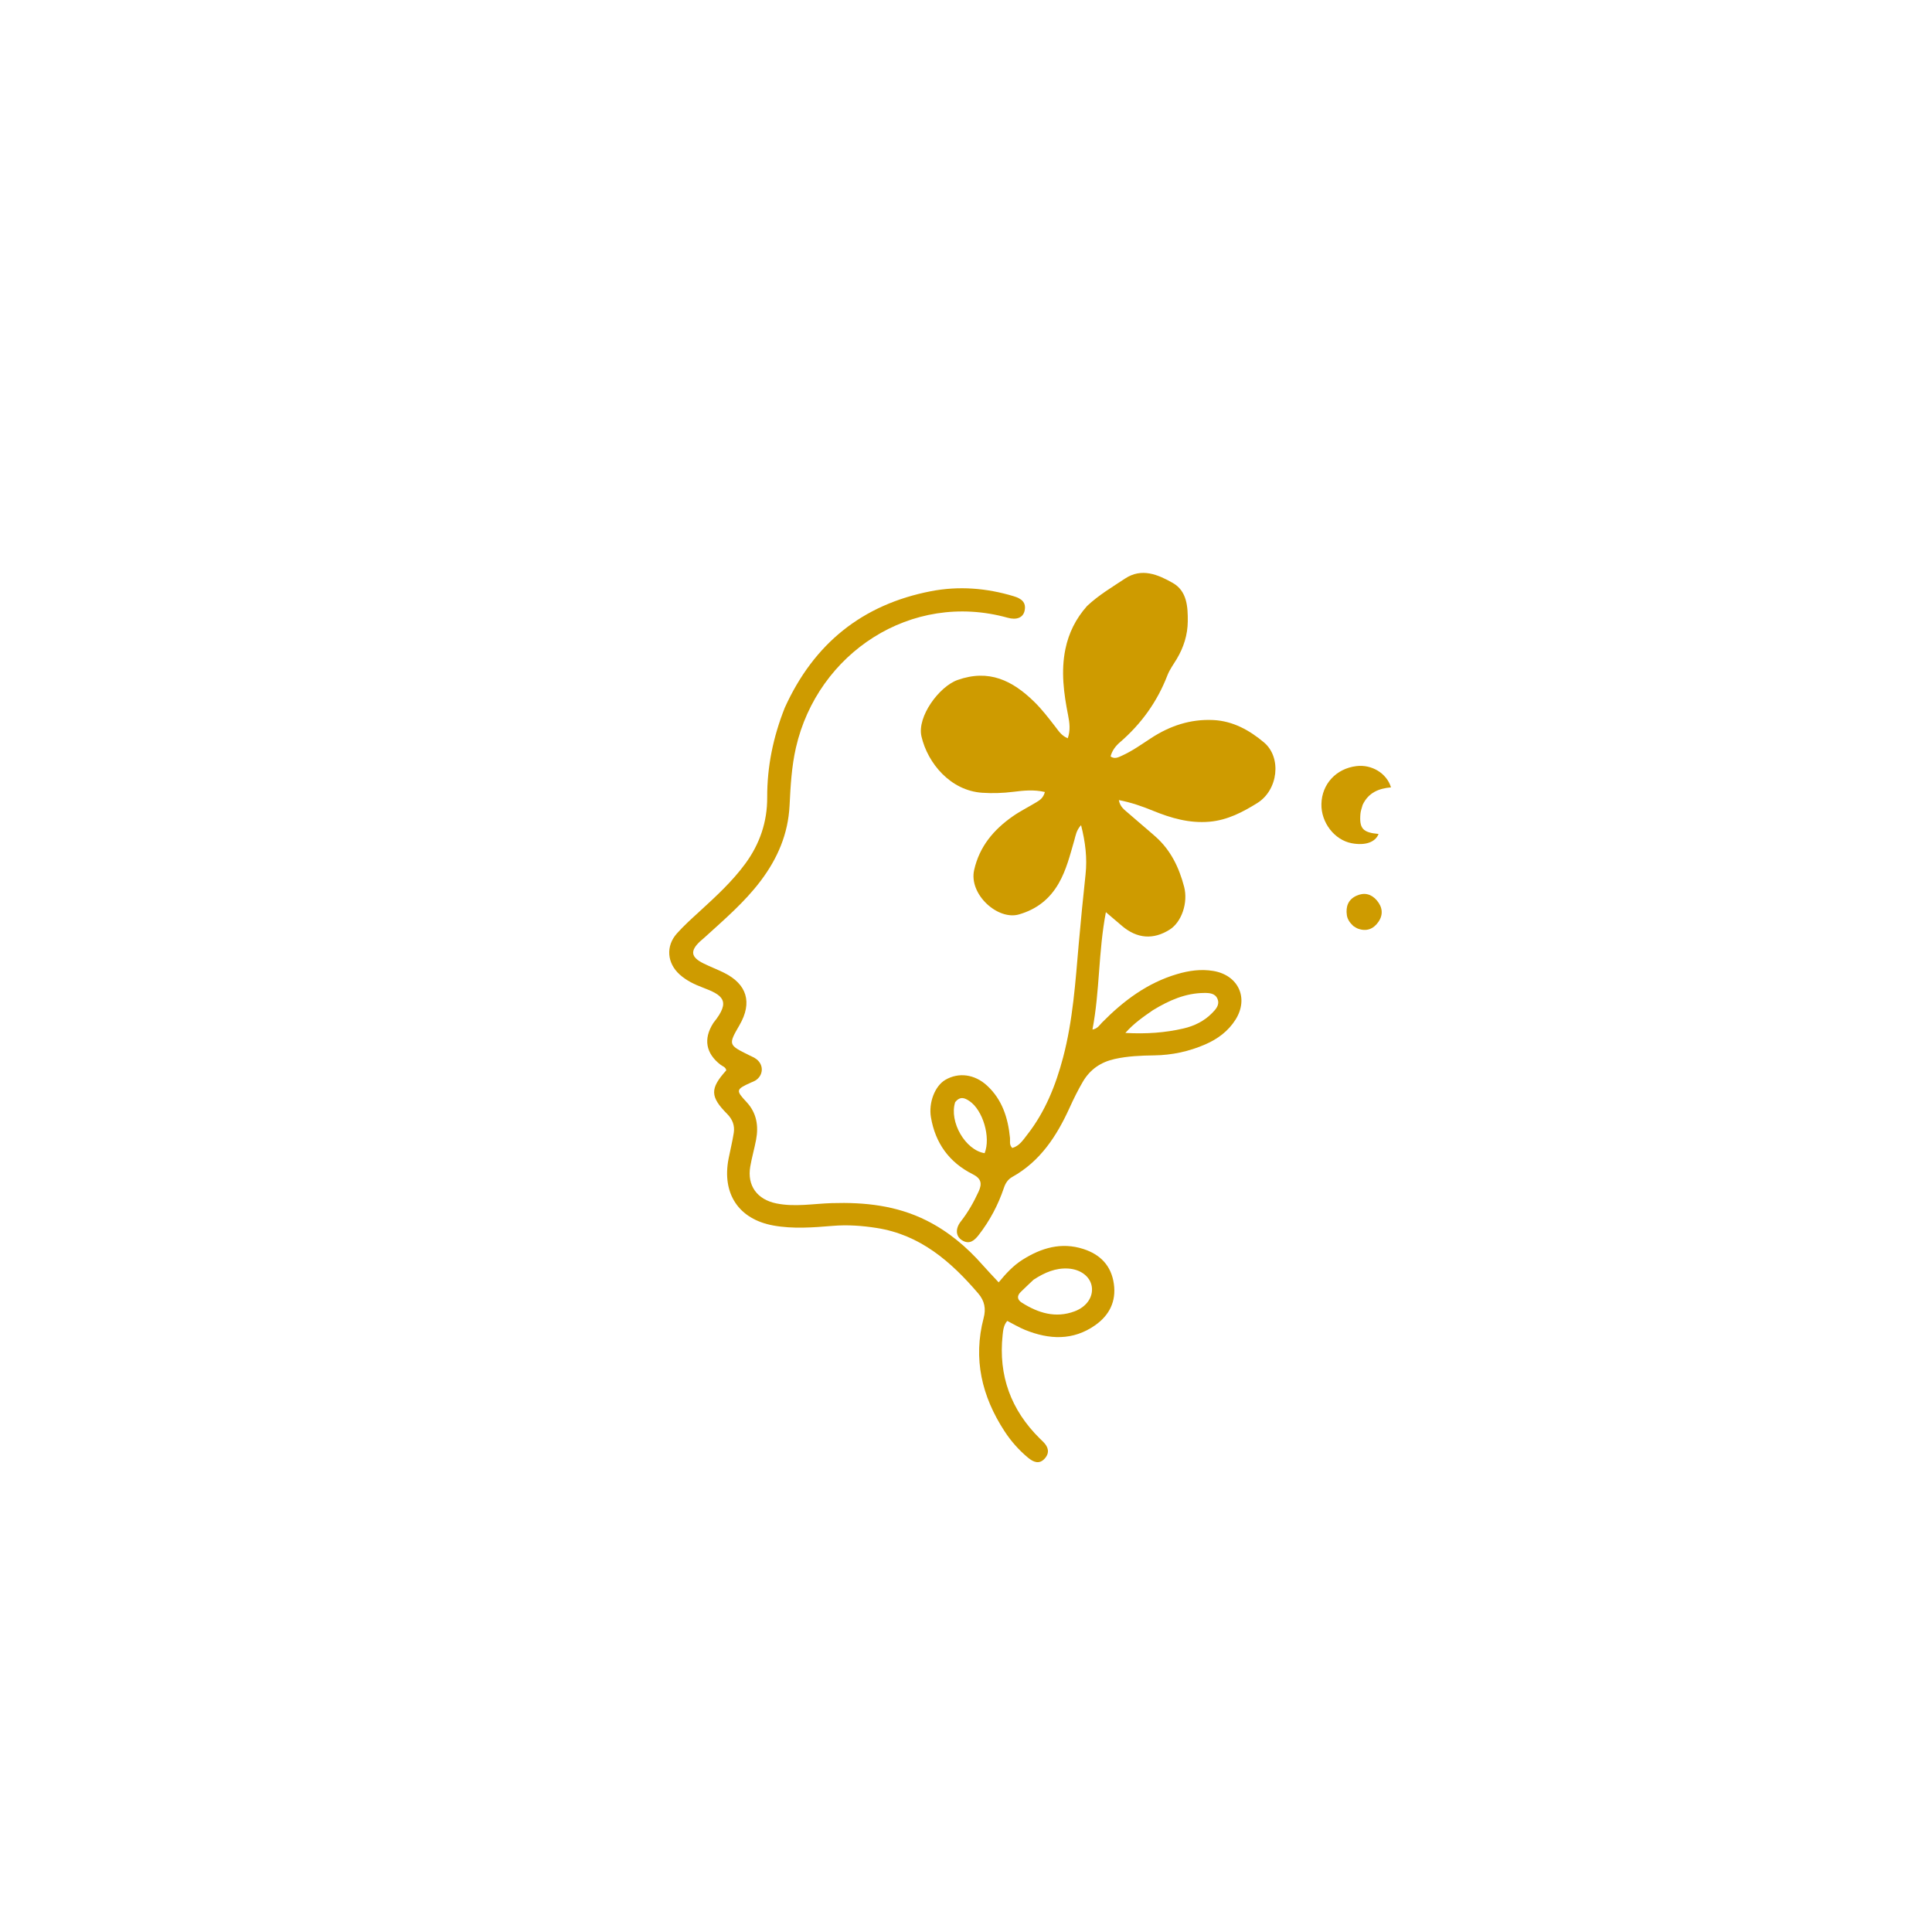
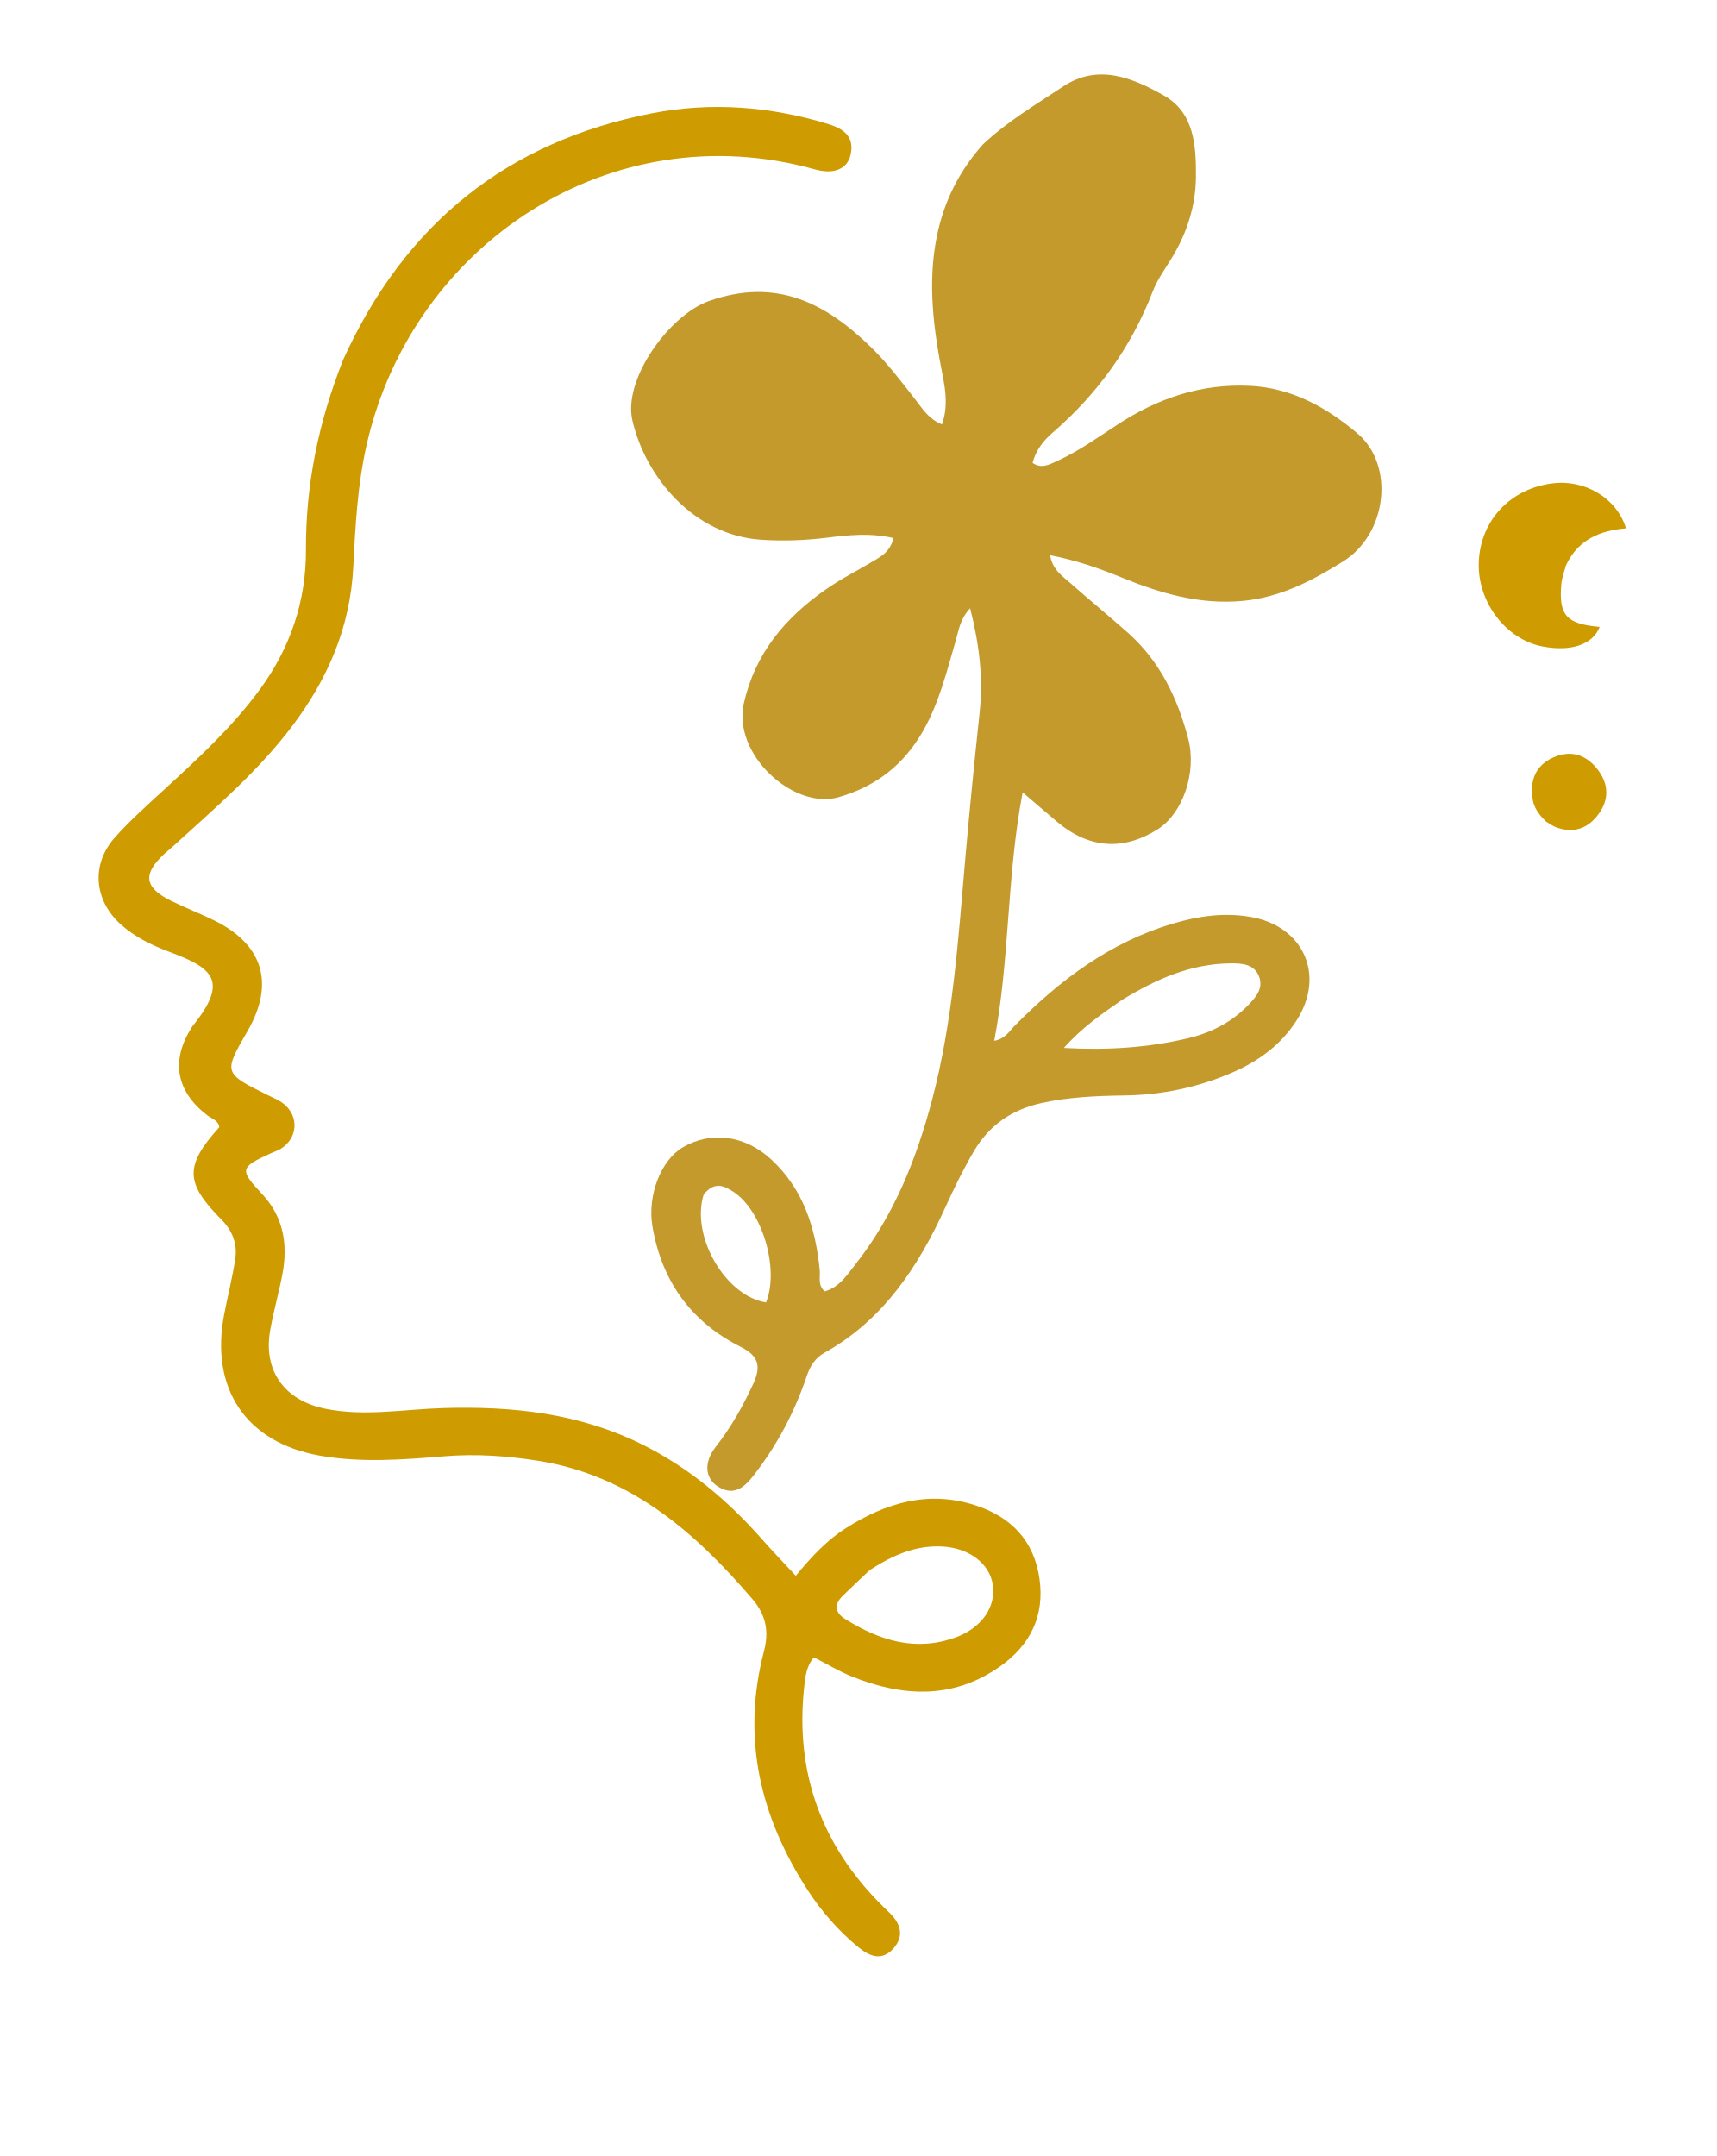
- <svg xmlns="http://www.w3.org/2000/svg" version="1.1" id="Layer_1" x="0px" y="0px" width="100%" viewBox="0 0 1024 1024" enable-background="new 0 0 1024 1024" xml:space="preserve">
-   <path fill="#ce9b00" opacity="1" stroke="none" d=" M576.17,321.187   C582.403,315.318 589.48,311.19 596.247,306.685   C605.098,300.792 613.817,304.548 621.606,308.977   C629.166,313.276 629.611,321.641 629.544,329.356   C629.484,336.415 627.381,343.124 623.708,349.257   C621.997,352.115 619.942,354.855 618.759,357.924   C613.367,371.909 604.938,383.627 593.611,393.404   C591.425,395.291 589.457,397.691 588.626,400.94   C590.835,402.47 592.787,401.369 594.676,400.514   C600.167,398.029 605.047,394.512 610.069,391.239   C620.094,384.706 630.888,381.059 643.05,381.637   C653.616,382.139 662.397,387.15 669.939,393.498   C679.397,401.459 677.51,418.716 666.37,425.647   C658.768,430.376 650.61,434.695 641.078,435.526   C630.38,436.458 620.652,433.61 611.046,429.686   C605.368,427.367 599.637,425.334 593.013,424.065   C593.656,427.762 596.114,429.295 598.111,431.062   C602.849,435.254 607.748,439.265 612.48,443.463   C620.502,450.58 624.929,459.803 627.6,469.978   C629.814,478.415 626.301,488.709 619.954,492.714   C611.287,498.183 602.704,497.536 594.732,490.799   C592.237,488.69 589.761,486.558 586.141,483.468   C582.096,504.697 582.958,525.22 579.024,545.681   C581.809,545.182 582.754,543.333 584.033,542.034   C595.405,530.488 608.066,520.954 623.88,516.294   C630.163,514.443 636.474,513.525 643.075,514.622   C656.357,516.83 662.036,529.058 654.848,540.441   C650.98,546.566 645.375,550.693 638.847,553.541   C630.211,557.308 621.17,559.246 611.699,559.375   C604.721,559.47 597.719,559.756 590.865,561.273   C583.532,562.896 577.81,566.721 573.916,573.364   C571.294,577.836 569.035,582.451 566.896,587.151   C560.09,602.116 551.379,615.514 536.518,623.808   C534.207,625.098 532.932,627.092 532.091,629.589   C529.038,638.659 524.612,647.013 518.724,654.585   C516.377,657.603 513.733,659.784 509.861,657.346   C506.506,655.234 506.275,651.202 509.263,647.386   C513.09,642.498 516.102,637.17 518.688,631.543   C520.621,627.335 520.117,624.648 515.537,622.347   C503.125,616.113 495.743,605.934 493.412,592.15   C492.115,584.476 495.491,575.579 501.074,572.331   C508.081,568.255 516.557,569.294 523.172,575.403   C531.21,582.828 534.278,592.545 535.315,603.105   C535.487,604.855 534.775,606.809 536.544,608.451   C540.299,607.4 542.281,604.185 544.468,601.393   C553.986,589.24 559.574,575.21 563.469,560.443   C568.672,540.714 569.998,520.44 571.76,500.226   C572.828,487.965 574.059,475.716 575.367,463.478   C576.29,454.835 575.309,446.458 572.986,437.343   C570.429,440.129 570.139,442.85 569.42,445.317   C567.14,453.147 565.227,461.103 561.101,468.254   C556.311,476.555 549.446,481.958 540.069,484.666   C528.8,487.919 513.402,473.963 516.323,461.101   C519.173,448.554 526.7,439.721 536.796,432.658   C540.742,429.898 545.11,427.749 549.237,425.24   C551.047,424.14 552.948,423.026 553.811,419.779   C548.027,418.411 542.476,419.01 537.039,419.685   C531.544,420.366 526.067,420.551 520.588,420.183   C503.822,419.055 491.712,404.607 488.395,390.323   C485.968,379.872 497.769,363.859 507.539,360.405   C524.195,354.515 536.603,360.703 548.068,371.866   C552.273,375.961 555.778,380.594 559.36,385.193   C561.066,387.383 562.529,389.886 565.929,391.302   C567.415,387.132 566.91,383.112 566.127,379.165   C563.815,367.505 562.253,355.796 564.689,343.995   C566.432,335.549 570.147,327.949 576.17,321.187  M610.983,535.475   C606.063,538.896 601.092,542.261 596.463,547.471   C607.651,548.087 617.528,547.37 627.259,545.117   C633.008,543.787 638.216,541.233 642.41,536.975   C644.397,534.959 646.546,532.659 645.35,529.569   C644.139,526.436 641.064,526.263 638.174,526.29   C628.381,526.382 619.781,530.111 610.983,535.475  M506.251,584.19   C502.97,594.572 511.655,609.6 521.867,611.211   C525.252,602.869 520.944,588.222 513.686,583.496   C511.341,581.969 508.944,580.817 506.251,584.19  z" />
-   <path fill="#ce9b00" opacity="1" stroke="none" d=" M415.948,375.114   C431.367,341.079 457.069,320.4 493.4,313.355   C508.168,310.492 522.882,311.656 537.309,316.02   C541.19,317.195 544.131,319.14 543.027,323.836   C542.191,327.392 538.811,328.737 534.086,327.419   C482.94,313.15 433.311,346.223 421.864,396.25   C419.538,406.416 419.007,416.702 418.487,426.967   C417.721,442.069 412.112,455.028 403.178,466.872   C394.583,478.268 383.775,487.454 373.314,496.991   C372.576,497.665 371.78,498.275 371.051,498.959   C365.682,503.994 366.159,507.314 372.858,510.628   C376.439,512.399 380.193,513.818 383.772,515.593   C395.968,521.643 398.839,531.418 391.988,543.262   C385.934,553.729 385.96,553.8 397.072,559.291   C398.413,559.954 399.849,560.525 401.007,561.436   C404.99,564.573 404.597,570.124 400.276,572.756   C399.571,573.186 398.759,573.438 398.001,573.781   C389.996,577.406 389.913,577.922 395.695,584.119   C401.033,589.84 402.139,596.728 400.734,604.14   C399.836,608.881 398.471,613.536 397.655,618.288   C395.905,628.475 401.362,635.784 411.492,637.839   C421.338,639.837 431.109,637.973 440.886,637.676   C458.291,637.147 475.1,638.93 490.937,646.825   C502.617,652.648 512.324,660.841 520.883,670.555   C523.499,673.524 526.252,676.372 529.315,679.679   C533.247,674.899 537.095,670.772 541.896,667.731   C551.876,661.409 562.496,658.223 574.197,661.99   C583.148,664.871 588.987,670.787 590.36,680.425   C591.698,689.818 587.948,697.138 580.459,702.402   C568.69,710.674 556.073,710.031 543.33,704.886   C540.123,703.592 537.128,701.773 533.863,700.107   C531.917,702.365 531.683,705.094 531.412,707.632   C529.119,729.064 535.804,747.322 551.119,762.45   C551.712,763.036 552.315,763.611 552.909,764.195   C555.664,766.901 556.475,769.975 553.765,773.024   C550.876,776.275 547.776,774.993 544.954,772.668   C540.029,768.608 535.828,763.825 532.373,758.517   C520.381,740.095 515.657,720.258 521.357,698.542   C522.616,693.746 521.924,689.56 518.5,685.562   C503.997,668.622 487.74,654.488 464.723,650.86   C456.997,649.642 449.253,649.082 441.357,649.735   C430.916,650.598 420.335,651.426 409.961,649.555   C391.464,646.218 382.553,632.619 386.164,614.109   C387.056,609.542 388.196,605.017 388.914,600.425   C389.512,596.598 388.246,593.265 385.444,590.442   C376.305,581.234 376.238,576.96 384.935,567.308   C384.672,565.56 382.995,565.183 381.87,564.315   C374.109,558.33 372.731,550.662 377.982,542.368   C378.072,542.228 378.158,542.083 378.262,541.954   C387.583,530.426 382.992,527.39 372.43,523.405   C368.043,521.749 363.851,519.741 360.308,516.58   C353.55,510.551 352.737,501.519 358.767,494.756   C362.523,490.542 366.773,486.751 370.944,482.927   C379.545,475.041 388.131,467.173 395.079,457.69   C402.725,447.254 406.679,435.564 406.63,422.719   C406.568,406.316 409.787,390.644 415.948,375.114  M547.816,678.272   C545.537,680.44 543.226,682.575 540.99,684.786   C538.816,686.936 539.189,688.939 541.675,690.498   C550.314,695.917 559.439,698.799 569.533,695.041   C576.013,692.628 579.555,687.276 578.655,681.82   C577.805,676.656 572.822,672.761 566.159,672.357   C559.594,671.96 553.811,674.363 547.816,678.272  z" />
-   <path fill="#ce9b00" opacity="1" stroke="none" d=" M722.23,426.591   C721.721,428.401 721.189,429.834 721.062,431.301   C720.381,439.139 722.325,441.267 730.665,442.019   C728.981,446.419 723.553,448.286 716.397,446.926   C707.27,445.192 700.148,435.936 700.379,426.107   C700.628,415.526 708.207,407.345 718.966,406.045   C727.003,405.074 734.951,409.769 737.261,417.323   C730.88,417.883 725.325,420.024 722.23,426.591  z" />
-   <path fill="#ce9b00" opacity="1" stroke="none" d=" M717.275,490.795   C715.387,489.018 714.165,487.227 713.857,485.027   C713.219,480.483 714.557,476.766 718.957,474.757   C723.085,472.872 726.835,473.814 729.719,477.19   C732.7,480.68 733.317,484.68 730.585,488.619   C727.944,492.427 724.291,493.849 719.756,492.206   C718.989,491.928 718.3,491.434 717.275,490.795  z" />
+ <svg xmlns="http://www.w3.org/2000/svg" viewBox="330 285 430 540" xml:space="preserve">
+   <path fill="#c49a2c" d="M576.17 321.187c6.233-5.869 13.31-9.997 20.077-14.502 8.851-5.893 17.57-2.137 25.359 2.292 7.56 4.299 8.005 12.664 7.938 20.379-.06 7.06-2.163 13.768-5.836 19.901-1.71 2.858-3.766 5.598-4.95 8.667-5.391 13.985-13.82 25.703-25.147 35.48-2.186 1.887-4.154 4.287-4.985 7.536 2.209 1.53 4.16.429 6.05-.426 5.491-2.485 10.37-6.002 15.393-9.275 10.025-6.533 20.819-10.18 32.981-9.602 10.566.502 19.347 5.513 26.89 11.861 9.457 7.96 7.57 25.218-3.57 32.149-7.602 4.73-15.76 9.048-25.292 9.879-10.698.932-20.426-1.916-30.032-5.84-5.678-2.32-11.409-4.352-18.033-5.621.643 3.697 3.101 5.23 5.098 6.997 4.738 4.192 9.637 8.203 14.369 12.401 8.022 7.117 12.449 16.34 15.12 26.515 2.214 8.437-1.299 18.73-7.646 22.736-8.667 5.47-17.25 4.822-25.222-1.915-2.495-2.109-4.971-4.24-8.591-7.33-4.045 21.228-3.183 41.751-7.117 62.212 2.785-.5 3.73-2.348 5.01-3.647 11.371-11.546 24.032-21.08 39.846-25.74 6.283-1.851 12.594-2.77 19.195-1.672 13.282 2.208 18.96 14.436 11.773 25.819-3.868 6.125-9.473 10.252-16.001 13.1-8.636 3.767-17.677 5.705-27.148 5.834-6.978.095-13.98.38-20.834 1.898-7.333 1.623-13.055 5.448-16.95 12.091-2.62 4.472-4.88 9.087-7.019 13.787-6.806 14.965-15.517 28.363-30.378 36.657-2.311 1.29-3.586 3.284-4.427 5.781-3.053 9.07-7.48 17.424-13.367 24.996-2.347 3.018-4.991 5.199-8.863 2.761-3.355-2.112-3.586-6.144-.598-9.96 3.827-4.888 6.84-10.216 9.425-15.843 1.933-4.208 1.429-6.895-3.151-9.196-12.412-6.234-19.794-16.413-22.125-30.197-1.297-7.674 2.079-16.571 7.662-19.82 7.007-4.075 15.483-3.036 22.098 3.073 8.038 7.425 11.106 17.142 12.143 27.702.172 1.75-.54 3.704 1.23 5.346 3.754-1.051 5.736-4.266 7.923-7.058 9.518-12.153 15.106-26.183 19-40.95 5.204-19.73 6.53-40.003 8.292-60.217 1.068-12.261 2.299-24.51 3.607-36.748.923-8.643-.058-17.02-2.381-26.135-2.557 2.786-2.847 5.507-3.566 7.974-2.28 7.83-4.193 15.786-8.319 22.937-4.79 8.301-11.655 13.704-21.032 16.412-11.27 3.253-26.667-10.703-23.746-23.565 2.85-12.547 10.377-21.38 20.473-28.443 3.946-2.76 8.314-4.91 12.44-7.418 1.811-1.1 3.712-2.214 4.575-5.461-5.784-1.368-11.335-.769-16.772-.094-5.495.681-10.972.866-16.45.498-16.767-1.128-28.877-15.576-32.194-29.86-2.427-10.45 9.374-26.464 19.144-29.918 16.656-5.89 29.064.298 40.529 11.461 4.205 4.095 7.71 8.728 11.292 13.327 1.706 2.19 3.169 4.693 6.569 6.11 1.486-4.171.98-8.19.198-12.138-2.312-11.66-3.874-23.369-1.438-35.17 1.743-8.446 5.458-16.046 11.481-22.808m34.813 214.288c-4.92 3.421-9.89 6.786-14.52 11.996 11.188.616 21.065-.101 30.796-2.354 5.75-1.33 10.957-3.884 15.151-8.142 1.987-2.016 4.136-4.316 2.94-7.406-1.211-3.133-4.286-3.306-7.176-3.28-9.793.093-18.393 3.822-27.191 9.186M506.25 584.19c-3.281 10.382 5.404 25.41 15.616 27.021 3.385-8.342-.923-22.99-8.181-27.715-2.345-1.527-4.742-2.679-7.435.694" />
+   <path fill="#ce9b00" d="M415.948 375.114c15.419-34.035 41.12-54.714 77.452-61.759 14.768-2.863 29.482-1.7 43.91 2.665 3.88 1.175 6.821 3.12 5.717 7.816-.836 3.556-4.216 4.9-8.94 3.583-51.147-14.269-100.776 18.804-112.223 68.831-2.326 10.166-2.857 20.452-3.377 30.717-.766 15.102-6.375 28.06-15.309 39.905-8.595 11.396-19.403 20.582-29.864 30.12-.738.673-1.534 1.283-2.263 1.967-5.369 5.035-4.892 8.355 1.807 11.669 3.58 1.77 7.335 3.19 10.914 4.965 12.196 6.05 15.067 15.825 8.216 27.669-6.054 10.467-6.028 10.538 5.084 16.03 1.34.662 2.777 1.233 3.935 2.144 3.983 3.137 3.59 8.688-.731 11.32-.705.43-1.517.682-2.275 1.025-8.005 3.625-8.088 4.14-2.306 10.338 5.338 5.72 6.444 12.61 5.039 20.021-.898 4.74-2.263 9.396-3.08 14.148-1.75 10.187 3.708 17.496 13.838 19.551 9.846 1.998 19.617.134 29.394-.163 17.405-.529 34.214 1.254 50.05 9.149 11.681 5.823 21.388 14.016 29.947 23.73 2.616 2.969 5.369 5.817 8.432 9.124 3.932-4.78 7.78-8.907 12.581-11.948 9.98-6.322 20.6-9.508 32.3-5.741 8.952 2.881 14.79 8.797 16.164 18.435 1.338 9.393-2.412 16.713-9.901 21.977-11.77 8.272-24.386 7.629-37.13 2.484-3.206-1.294-6.201-3.113-9.466-4.779-1.946 2.258-2.18 4.987-2.451 7.525-2.293 21.432 4.392 39.69 19.707 54.818.593.586 1.196 1.16 1.79 1.745 2.755 2.706 3.566 5.78.856 8.829-2.89 3.251-5.99 1.97-8.81-.356-4.926-4.06-9.127-8.843-12.582-14.151-11.992-18.422-16.716-38.259-11.016-59.975 1.26-4.796.567-8.982-2.857-12.98-14.503-16.94-30.76-31.074-53.777-34.702-7.726-1.218-15.47-1.778-23.366-1.125-10.44.863-21.022 1.69-31.396-.18-18.497-3.337-27.408-16.936-23.797-35.446.892-4.567 2.032-9.092 2.75-13.684.598-3.827-.668-7.16-3.47-9.983-9.14-9.208-9.206-13.482-.51-23.134-.262-1.748-1.939-2.125-3.064-2.993-7.76-5.985-9.14-13.653-3.888-21.947.09-.14.176-.285.28-.414 9.321-11.528 4.73-14.564-5.832-18.55-4.387-1.655-8.579-3.663-12.122-6.824-6.758-6.029-7.571-15.06-1.541-21.824 3.756-4.214 8.006-8.005 12.177-11.83 8.6-7.885 17.187-15.753 24.135-25.236 7.646-10.436 11.6-22.126 11.551-34.971-.062-16.403 3.157-32.075 9.318-47.605m131.868 303.158c-2.279 2.168-4.59 4.303-6.826 6.514-2.174 2.15-1.8 4.153.685 5.712 8.639 5.42 17.764 8.301 27.858 4.543 6.48-2.413 10.022-7.765 9.122-13.221-.85-5.164-5.833-9.06-12.496-9.463-6.565-.397-12.348 2.006-18.343 5.915M722.23 426.591c-.51 1.81-1.041 3.243-1.168 4.71-.68 7.838 1.263 9.966 9.603 10.718-1.684 4.4-7.112 6.267-14.268 4.907-9.127-1.734-16.249-10.99-16.018-20.819.249-10.581 7.828-18.762 18.587-20.062 8.037-.971 15.985 3.724 18.295 11.278-6.38.56-11.936 2.701-15.031 9.268m-4.955 64.204c-1.888-1.777-3.11-3.568-3.418-5.768-.638-4.544.7-8.26 5.1-10.27 4.128-1.885 7.878-.943 10.762 2.433 2.981 3.49 3.598 7.49.866 11.429-2.641 3.808-6.294 5.23-10.829 3.587-.767-.278-1.456-.772-2.481-1.41" />
</svg>
